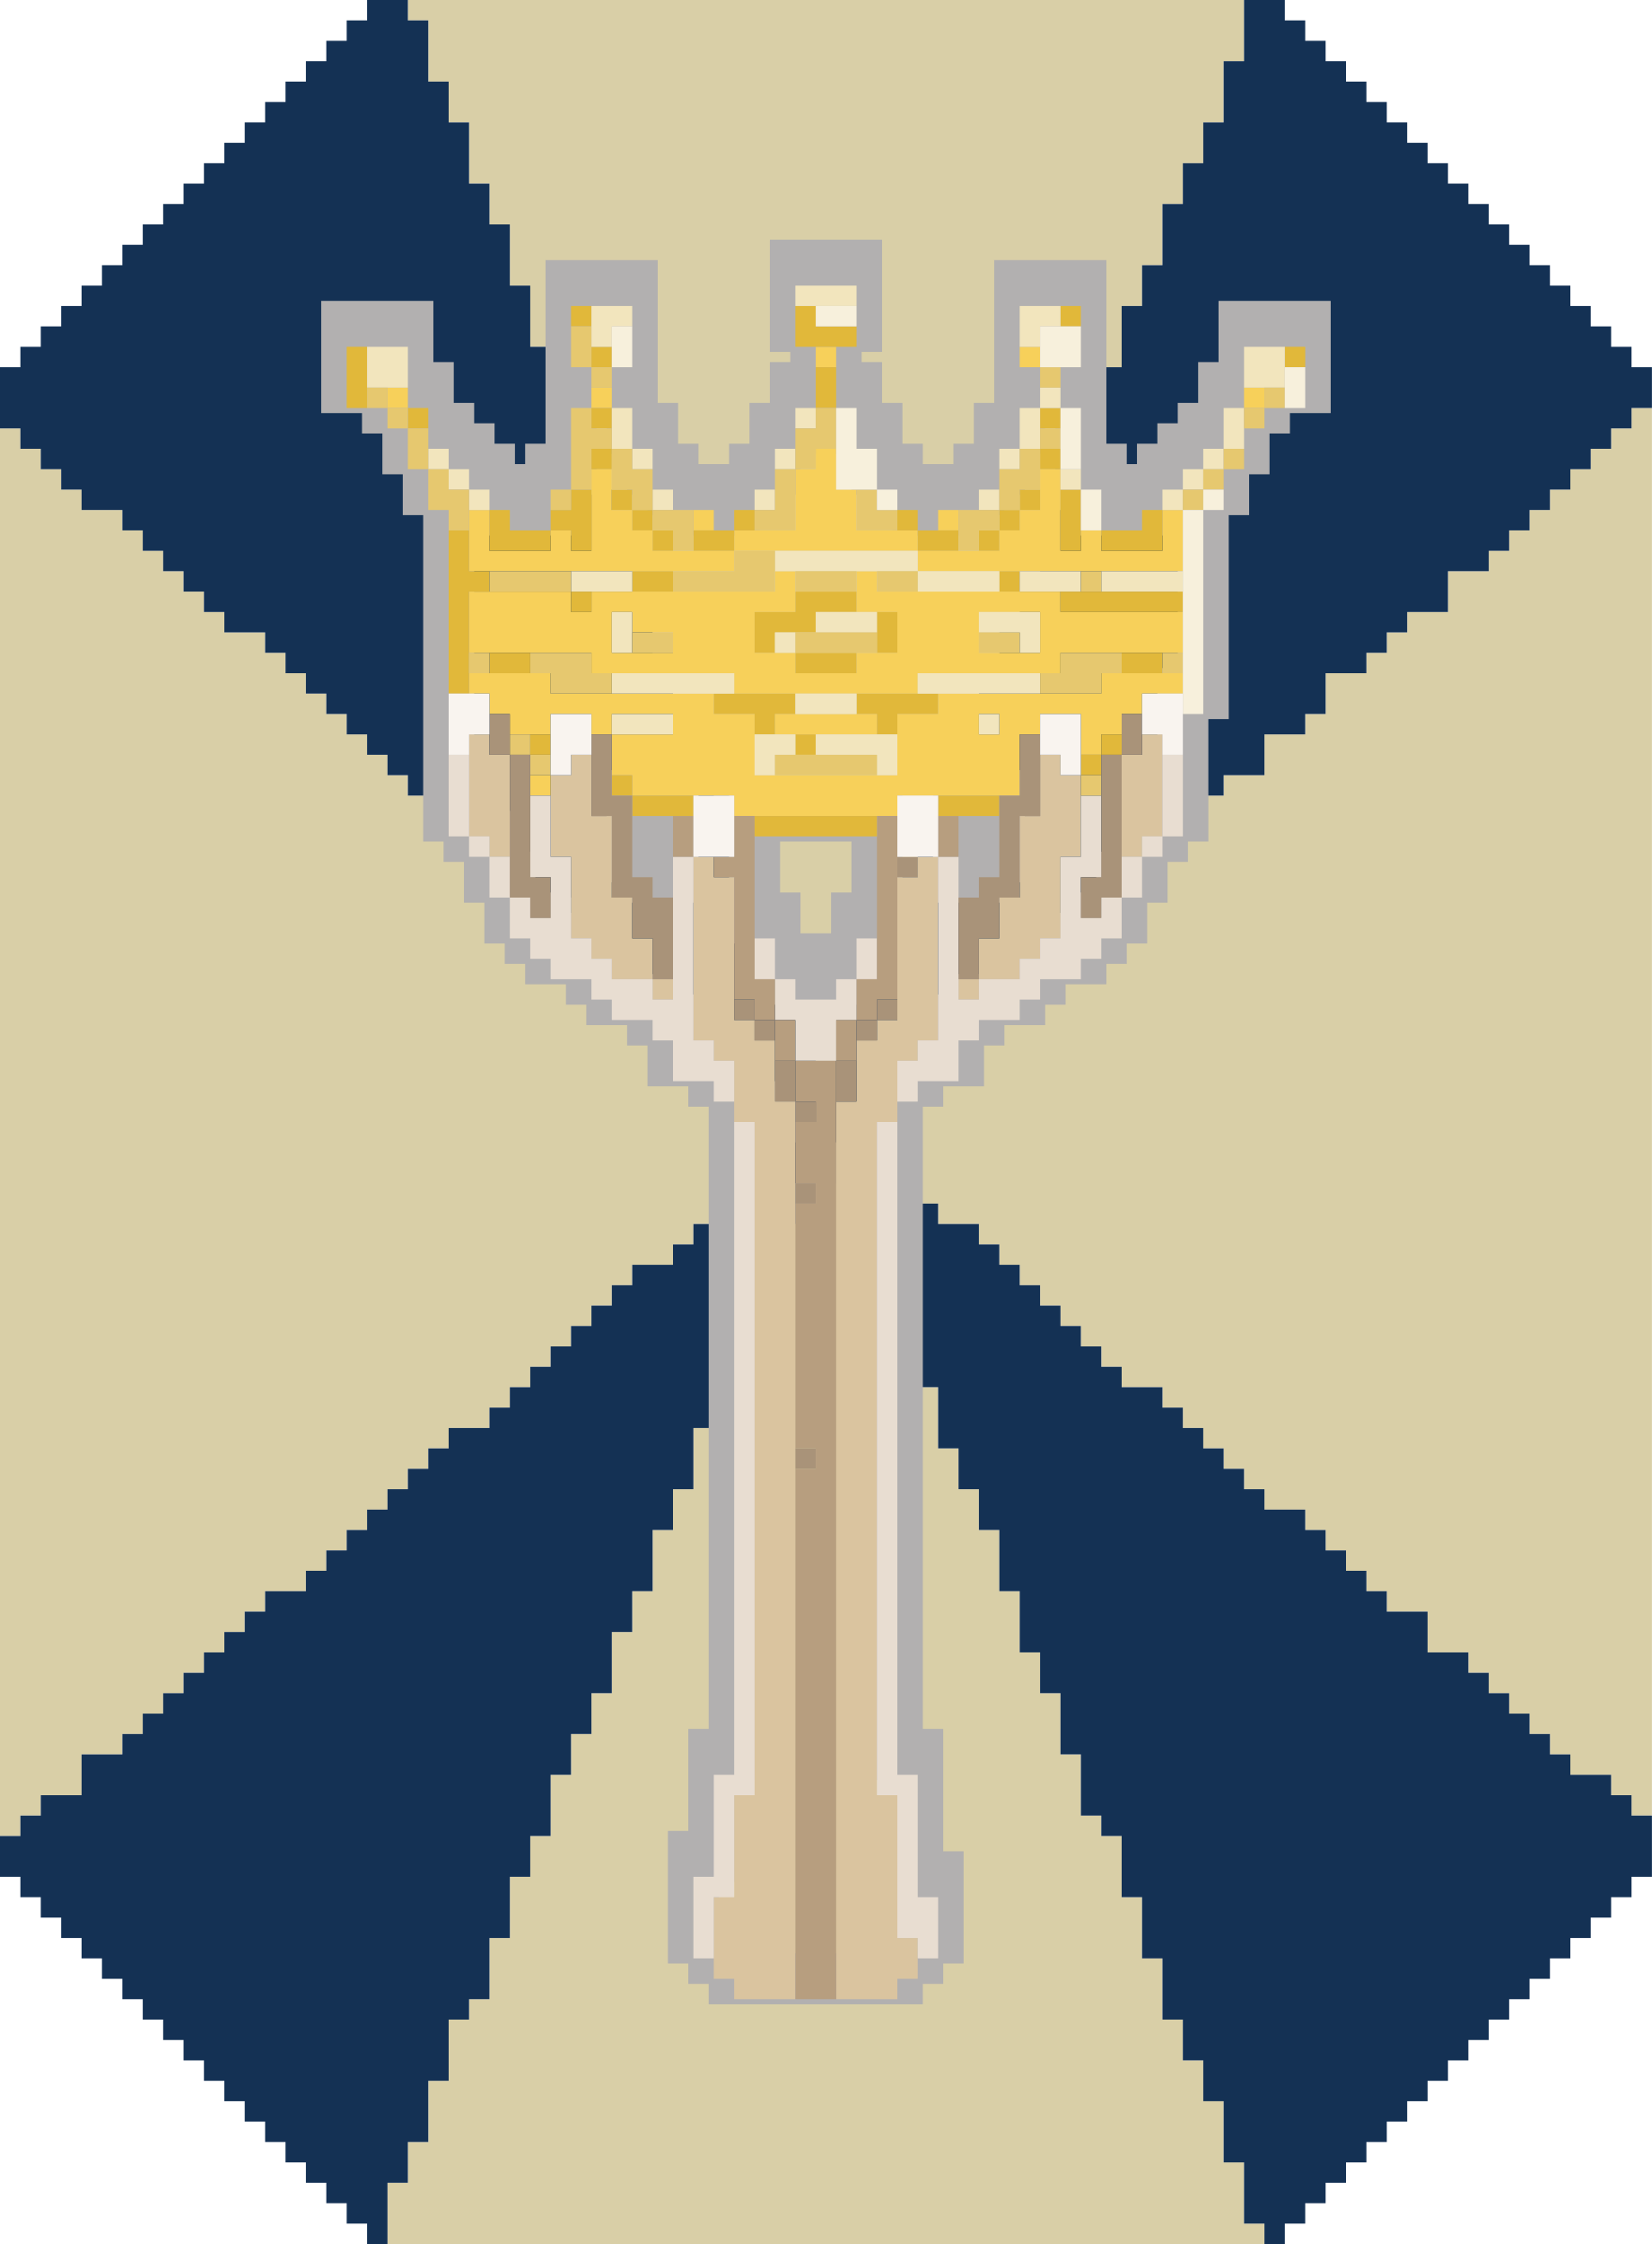
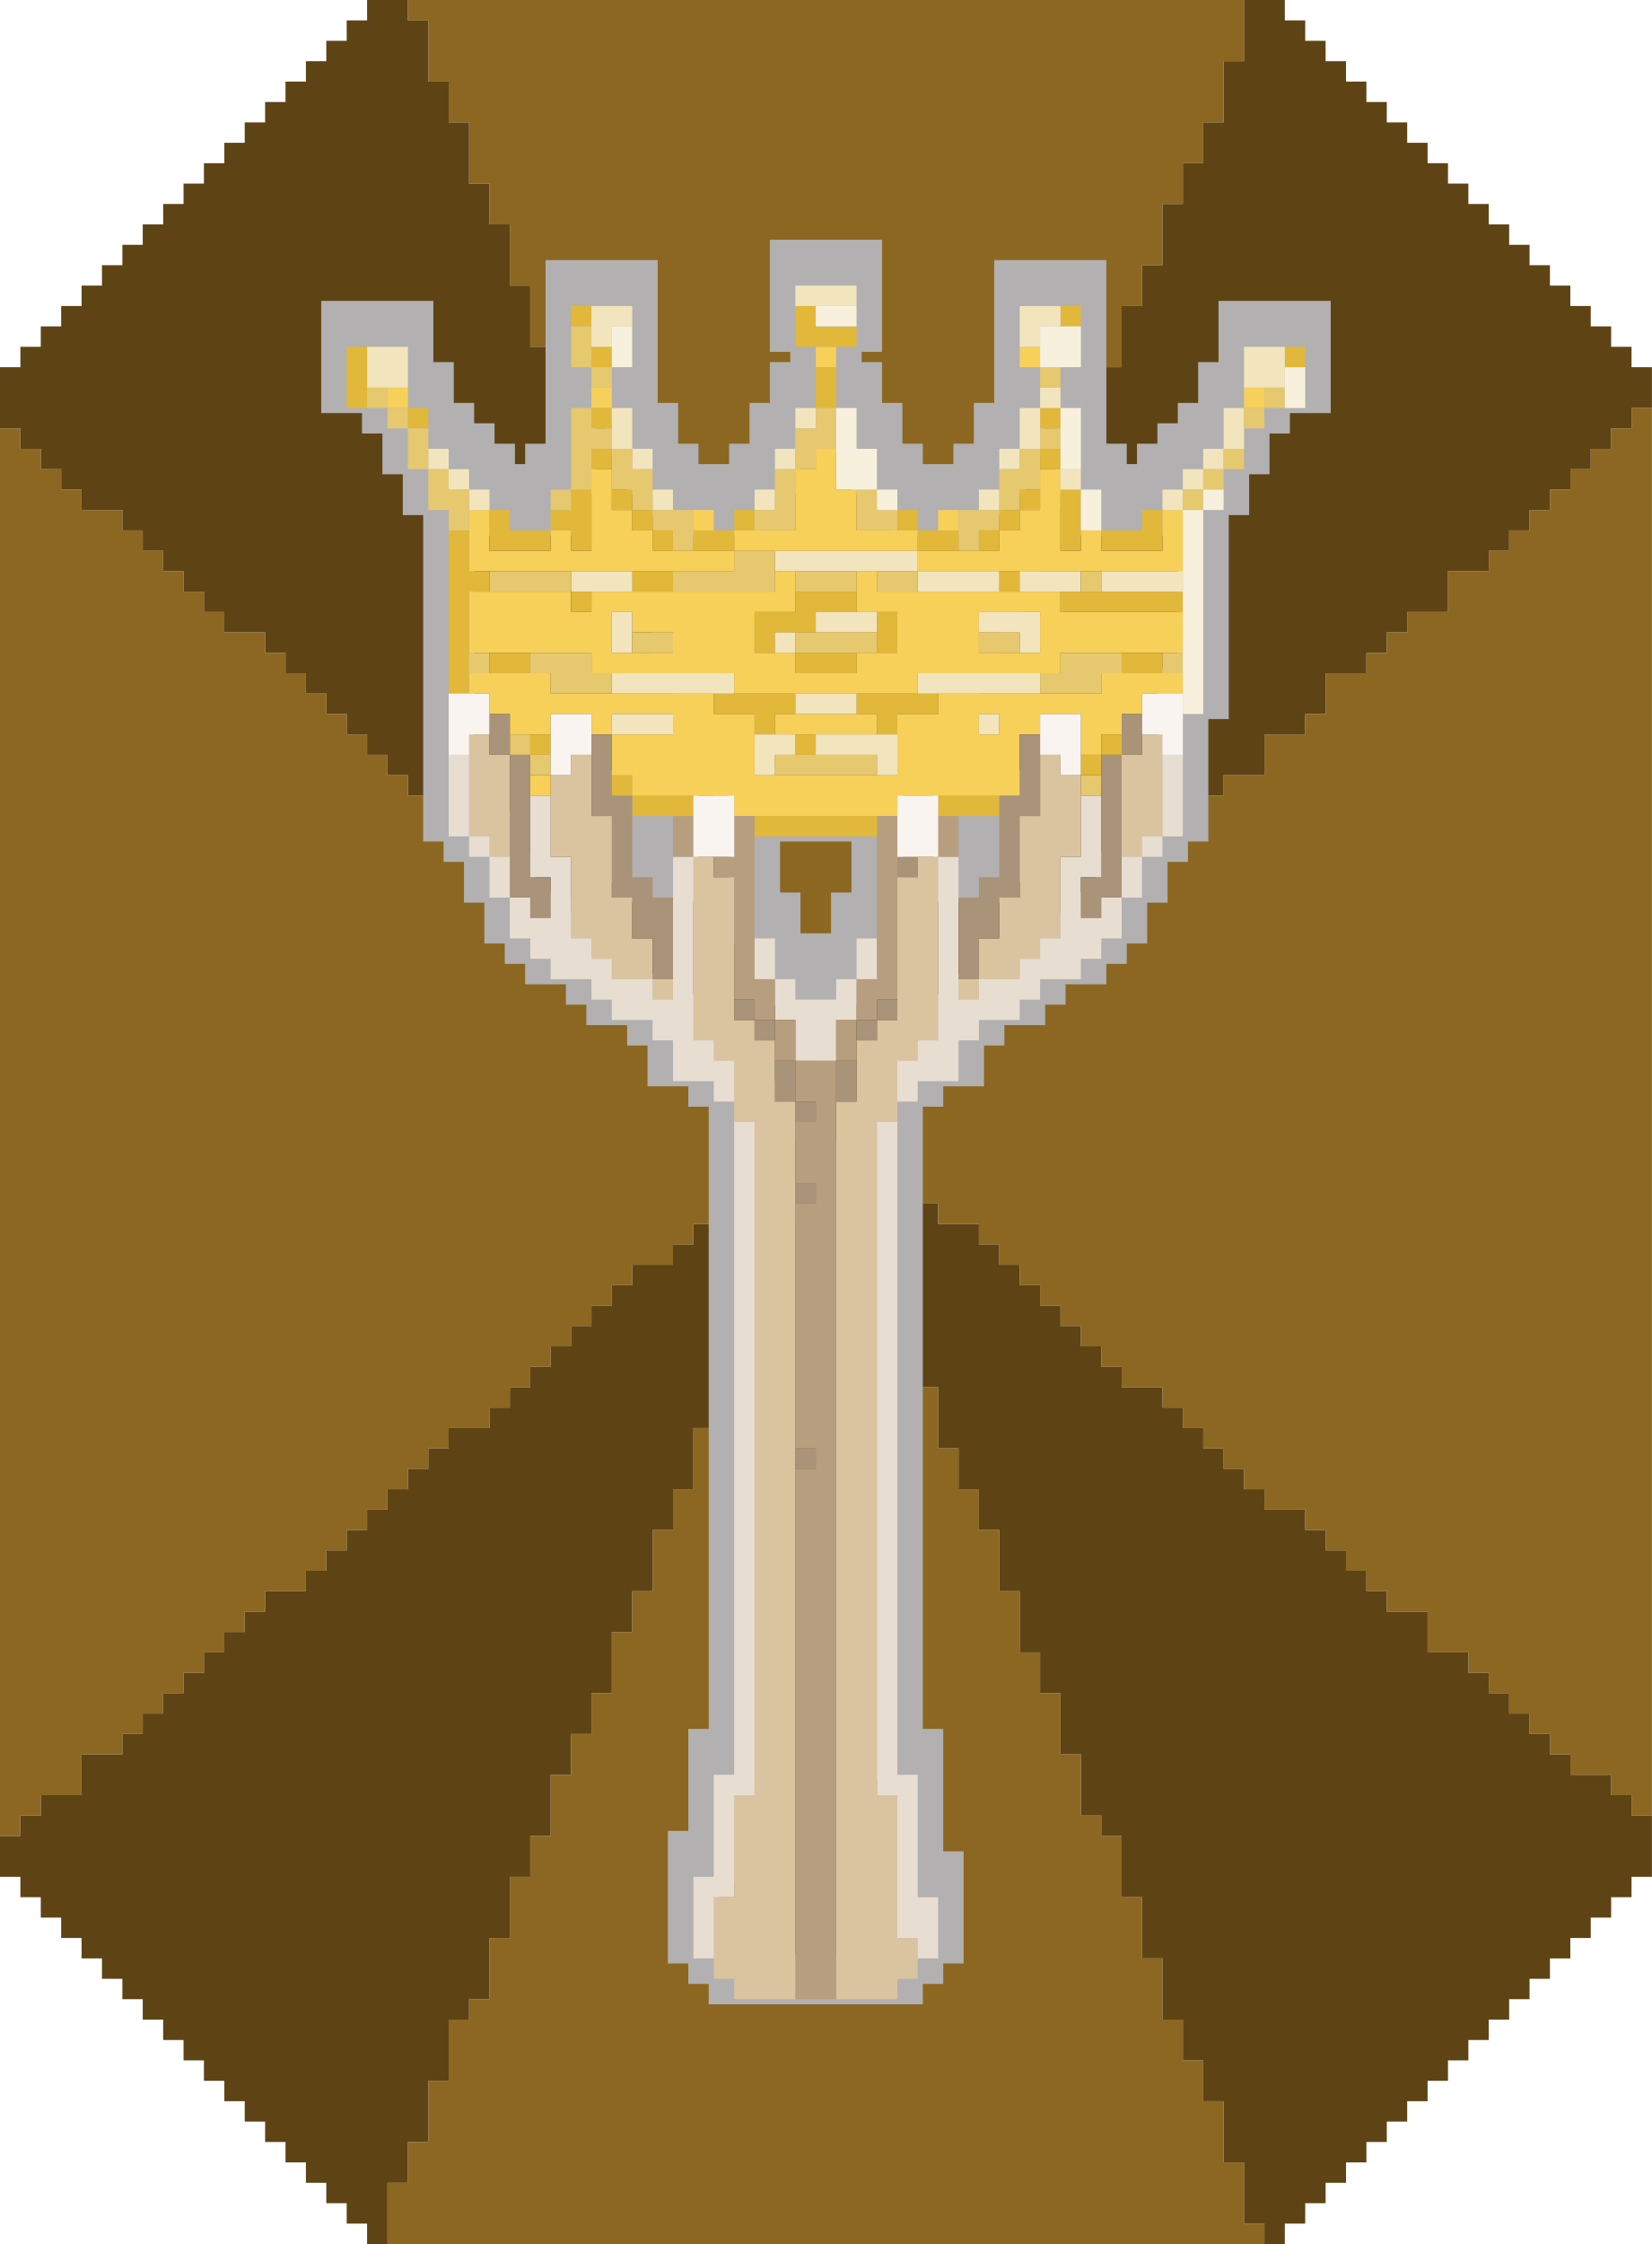
<svg xmlns="http://www.w3.org/2000/svg" preserveAspectRatio="none" style="display: block;" width="81" height="110" viewBox="1 0 81 110" fill="none">
  <g id="TAÃ_GÄ°YDÄ°RME">
    <g id="Group 309">
-       <path id="color_c5e0eb_1" fill-rule="evenodd" clip-rule="evenodd" d="M21 0H62V3H61V6H60V8H59V10H58V13H57V15H56V18H55V21H54V23H53V25H52V28H51V31H50V33H49V35H48V38H47V40H46V43H45V45H44V47H43V50H42V52H41V50H40V47H39V45H38V42H37V39H36V37H35V35H34V32H33V30H32V27H31V24H30V21H29V20H28V17H27V14H26V11H25V9H24V6H23V4H22V1H21V0ZM81 20H82V89H81V88H80V87H78V86H77V85H76V84H75V83H74V82H73V81H71V79H69V78H68V77H67V76H66V75H65V74H63V73H62V72H61V71H60V70H59V69H58V68H56V67H55V66H54V65H53V64H52V63H51V62H50V61H49V60H47V59H46V58H45V57H44V56H43V54H44V53H45V52H46V51H48V49H50V48H51V47H52V46H53V45H54V44H55V43H57V41H59V40H60V39H61V38H63V36H65V35H66V33H68V32H69V31H70V30H72V28H74V27H75V26H76V25H77V24H78V23H79V22H80V21H81V20ZM1 21H2V22H3V23H4V24H5V25H7V26H8V27H9V28H10V29H11V30H12V31H14V32H15V33H16V34H17V35H18V36H19V37H20V38H21V39H23V40H24V41H25V42H26V43H27V44H29V45H30V46H31V47H32V48H33V49H34V50H36V52H38V53H39V54H40V56H39V57H38V58H37V59H36V60H35V61H34V62H32V63H31V64H30V65H29V66H28V67H27V68H26V69H25V70H23V71H22V72H21V73H20V74H19V75H18V76H17V77H16V78H14V79H13V80H12V81H11V82H10V83H9V84H8V85H7V86H5V88H3V89H2V90H1V22V21ZM41 56H42V58H43V61H44V62H45V65H46V68H47V71H48V73H49V75H50V78H51V81H52V83H53V86H54V89H55V90H56V93H57V96H58V99H59V101H60V103H61V106H62V109H63V110H20V107H21V105H22V102H23V99H24V98H25V95H26V92H27V90H28V87H29V85H30V83H31V80H32V78H33V75H34V73H35V70H36V68H37V65H38V62H39V60H40V58H41V57V56Z" fill="#D9CFA7" />
-       <path id="color_ffffff_1" fill-rule="evenodd" clip-rule="evenodd" d="M19 0H21V1H22V4H23V6H24V9H25V11H26V14H27V17H28V20H29V21H30V24H31V27H32V30H33V32H34V35H35V37H36V39H37V42H38V45H39V47H40V50H41V52H42V50H43V47H44V45H45V43H46V40H47V38H48V35H49V33H50V31H51V28H52V25H53V23H54V21H55V18H56V15H57V13H58V10H59V8H60V6H61V3H62V0H64V1H65V2H66V3H67V4H68V5H69V6H70V7H71V8H72V9H73V10H74V11H75V12H76V13H77V14H78V15H79V16H80V17H81V18H82V20H81V21H80V22H79V23H78V24H77V25H76V26H75V27H74V28H72V30H70V31H69V32H68V33H66V35H65V36H63V38H61V39H60V40H59V41H57V43H55V44H54V45H53V46H52V47H51V48H50V49H48V51H46V52H45V53H44V54H43V56H44V57H45V58H46V59H47V60H49V61H50V62H51V63H52V64H53V65H54V66H55V67H56V68H58V69H59V70H60V71H61V72H62V73H63V74H65V75H66V76H67V77H68V78H69V79H71V81H73V82H74V83H75V84H76V85H77V86H78V87H80V88H81V89H82V92H81V93H80V94H79V95H78V96H77V97H76V98H75V99H74V100H73V101H72V102H71V103H70V104H69V105H68V106H67V107H66V108H65V109H64V110H63V109H62V106H61V103H60V101H59V99H58V96H57V93H56V90H55V89H54V86H53V83H52V81H51V78H50V75H49V73H48V71H47V68H46V65H45V62H44V61H43V58H42V56H41V58H40V60H39V62H38V65H37V68H36V70H35V73H34V75H33V78H32V80H31V83H30V85H29V87H28V90H27V92H26V95H25V98H24V99H23V102H22V105H21V107H20V110H19V109H18V108H17V107H16V106H15V105H14V104H13V103H12V102H11V101H10V100H9V99H8V98H7V97H6V96H5V95H4V94H3V93H2V92H1V90H2V89H3V88H5V86H7V85H8V84H9V83H10V82H11V81H12V80H13V79H14V78H16V77H17V76H18V75H19V74H20V73H21V72H22V71H23V70H25V69H26V68H27V67H28V66H29V65H30V64H31V63H32V62H34V61H35V60H36V59H37V58H38V57H39V56H40V54H39V53H38V52H36V50H34V49H33V48H32V47H31V46H30V45H29V44H27V43H26V42H25V41H24V40H23V39H21V38H20V37H19V36H18V35H17V34H16V33H15V32H14V31H12V30H11V29H10V28H9V27H8V26H7V25H5V24H4V23H3V22H2V21H1V18H2V17H3V16H4V15H5V14H6V13H7V12H8V11H9V10H10V9H11V8H12V7H13V6H14V5H15V4H16V3H17V2H18V1H19V0Z" fill="#143154" />
+       <path id="color_c5e0eb_1" fill-rule="evenodd" clip-rule="evenodd" d="M21 0H62V3H61V6H60V8H59V10H58V13H57V15H56V18H55V21H54V23H53V25H52V28H51V31H50V33H49V35H48V38H47V40H46V43H45V45H44V47H43V50H42V52H41V50H40V47H39V45H38V42H37V39H36V37H35V35H34V32H33V30H32V27H31V24H30V21H29V20H28V17H27V14H26V11H25V9H24V6H23V4H22V1H21V0ZM81 20H82V89H81V88H80V87H78V86H77V85H76V84H75V83H74V82H73V81H71V79H69V78H68V77H67V76H66V75H65V74H63V73H62V72H61V71H60V70H59V69H58V68H56V67H55V66H54V65H53V64H52V63H51V62H50V61H49V60H47V59H46V58H45V57H44V56H43V54H44V53H45V52H46V51H48V49H50V48H51V47H52V46H53V45H54V44H55V43H57V41H59V40H60V39H61V38H63V36H65V35H66V33H68V32H69V31H70V30H72V28H74V27H75V26H76V25H77V24H78V23H79V22H80V21H81V20ZM1 21H2V22H3V23H4V24H5V25H7V26H8V27H9V28H10V29H11V30H12V31H14V32H15V33H16V34H17V35H18V36H19V37H20V38H21V39H23V40H24V41H25V42H26V43H27V44H29V45H30V46H31V47H32V48H33V49H34V50H36V52H38V53H39V54H40V56H39V57H38V58H37V59H36V60H35V61H34V62H32V63H31V64H30V65H29V66H28V67H27V68H26V69H25V70H23V71H22V72H21V73H20V74H19V75H18V76H17V77H16V78H14V79H13V80H12V81H11V82H10V83H9V84H8V85H7V86H5V88H3V89H2V90H1V22V21ZM41 56H42V58H43V61H44V62H45V65H46V68H47V71H48V73H49V75H50V78H51V81H52V83H53V86H54V89H55V90H56V93H57V96H58V99H59V101H60V103H61V106H62V109H63V110H20V107H21V105H22V102H23V99H24V98H25V95H26V92H27V90H28V87H29V85H30V83H31V80H32V78H33V75H34V73H35V70H36V68H37V65H38V62H39V60H40V58H41V57V56Z" fill="#8C6721" />
+       <path id="color_ffffff_1" fill-rule="evenodd" clip-rule="evenodd" d="M19 0H21V1H22V4H23V6H24V9H25V11H26V14H27V17H28V20H29V21H30V24H31V27H32V30H33V32H34V35H35V37H36V39H37V42H38V45H39V47H40V50H41V52H42V50H43V47H44V45H45V43H46V40H47V38H48V35H49V33H50V31H51V28H52V25H53V23H54V21H55V18H56V15H57V13H58V10H59V8H60V6H61V3H62V0H64V1H65V2H66V3H67V4H68V5H69V6H70V7H71V8H72V9H73V10H74V11H75V12H76V13H77V14H78V15H79V16H80V17H81V18H82V20H81V21H80V22H79V23H78V24H77V25H76V26H75V27H74V28H72V30H70V31H69V32H68V33H66V35H65V36H63V38H61V39H60V40H59V41H57V43H55V44H54V45H53V46H52V47H51V48H50V49H48V51H46V52H45V53H44V54H43V56H44V57H45V58H46V59H47V60H49V61H50V62H51V63H52V64H53V65H54V66H55V67H56V68H58V69H59V70H60V71H61V72H62V73H63V74H65V75H66V76H67V77H68V78H69V79H71V81H73V82H74V83H75V84H76V85H77V86H78V87H80V88H81V89H82V92H81V93H80V94H79V95H78V96H77V97H76V98H75V99H74V100H73V101H72V102H71V103H70V104H69V105H68V106H67V107H66V108H65V109H64V110H63V109H62V106H61V103H60V101H59V99H58V96H57V93H56V90H55V89H54V86H53V83H52V81H51V78H50V75H49V73H48V71H47V68H46V65H45V62H44V61H43V58H42V56H41V58H40V60H39V62H38V65H37V68H36V70H35V73H34V75H33V78H32V80H31V83H30V85H29V87H28V90H27V92H26V95H25V98H24V99H23V102H22V105H21V107H20V110H19V109H18V108H17V107H16V106H15V105H14V104H13V103H12V102H11V101H10V100H9V99H8V98H7V97H6V96H5V95H4V94H3V93H2V92H1V90H2V89H3V88H5V86H7V85H8V84H9V83H10V82H11V81H12V80H13V79H14V78H16V77H17V76H18V75H19V74H20V73H21V72H22V71H23V70H25V69H26V68H27V67H28V66H29V65H30V64H31V63H32V62H34V61H35V60H36V59H37V58H38V57H39V56H40V54H39V53H38V52H36V50H34V49H33V48H32V47H31V46H30V45H29V44H27V43H26V42H25V41H24V40H23V39H21V38H20V37H19V36H18V35H17V34H16V33H15V32H14V31H12V30H11V29H10V28H9V27H8V26H7V25H5V24H4V23H3V22H2V21H1V18H2V17H3V16H4V15H5V14H6V13H7V12H8V11H9V10H10V9H11V8H12V7H13V6H14V5H15V4H16V3H17V2H18V1H19V0Z" fill="#5E4314" />
    </g>
    <path id="Union" d="M43 16V17.25H44.25V16H43ZM42 16V14.75H40.75V16H42ZM42 19H40.75V20.25H42V19ZM43 19H44.25V17.75H43V19ZM43 21H41.75V22.25H43V21ZM44 21H45.25V19.75H44V21ZM44 23H42.75V24.25H44V23ZM45 23H46.25V21.75H45V23ZM45 24H43.75V25.25H45V24ZM46 24H47.25V22.75H46V24ZM46 25H44.75V26.25H46V25ZM47 25V26.25H48.25V25H47ZM47 24V22.75H45.75V24H47ZM49 24V25.25H50.25V24H49ZM49 23V21.75H47.75V23H49ZM50 23V24.25H51.25V23H50ZM50 21V19.75H48.75V21H50ZM51 21V22.25H52.25V21H51ZM51 19V17.75H49.75V19H51ZM52 19V20.25H53.25V19H52ZM52 17H53.25V15.75H52V17ZM51 17H49.75V18.25H51V17ZM51 14V12.75H49.75V14H51ZM54 14H55.25V12.75H54V14ZM54 17V18.25H55.25V17H54ZM53 17V15.75H51.75V17H53ZM53 19H51.75V20.25H53V19ZM54 19H55.25V17.75H54V19ZM54 23H52.75V24.25H54V23ZM55 23H56.25V21.75H55V23ZM55 25H53.75V26.25H55V25ZM57 25V26.25H58.25V25H57ZM57 24V22.75H55.75V24H57ZM58 24V25.25H59.25V24H58ZM58 23V21.75H56.75V23H58ZM59 23V24.25H60.25V23H59ZM59 22V20.75H57.75V22H59ZM60 22V23.25H61.25V22H60ZM60 21V19.75H58.75V21H60ZM61 21V22.25H62.25V21H61ZM61 19V17.75H59.75V19H61ZM62 19V20.25H63.25V19H62ZM62 16V14.75H60.75V16H62ZM65 16H66.25V14.75H65V16ZM65 19V20.25H66.25V19H65ZM63 19V17.75H61.75V19H63ZM63 20V21.25H64.25V20H63ZM62 20V18.75H60.75V20H62ZM62 22V23.25H63.25V22H62ZM61 22V20.75H59.75V22H61ZM61 24V25.25H62.25V24H61ZM60 24V22.75H58.75V24H60ZM60 34V35.25H61.25V34H60ZM59 34V32.75H57.75V34H59ZM59 40V41.25H60.25V40H59ZM58 40V38.75H56.75V40H58ZM58 41V42.25H59.25V41H58ZM57 41V39.75H55.75V41H57ZM57 43V44.25H58.25V43H57ZM56 43V41.75H54.75V43H56ZM56 45V46.25H57.25V45H56ZM55 45V43.75H53.75V45H55ZM55 46V47.25H56.25V46H55ZM54 46V44.75H52.75V46H54ZM54 47V48.25H55.25V47H54ZM52 47V45.75H50.75V47H52ZM52 48V49.25H53.25V48H52ZM51 48V46.75H49.75V48H51ZM51 49V50.25H52.25V49H51ZM49 49V47.75H47.75V49H49ZM49 50V51.25H50.25V50H49ZM48 50V48.75H46.75V50H48ZM48 52V53.25H49.25V52H48ZM46 52V50.75H44.75V52H46ZM46 53V54.25H47.25V53H46ZM45 53V51.75H43.75V53H45ZM45 86H43.75V87.25H45V86ZM46 86H47.25V84.75H46V86ZM46 92H44.75V93.25H46V92ZM47 92H48.25V90.75H47V92ZM47 95V96.25H48.25V95H47ZM46 95V93.75H44.75V95H46ZM46 96V97.25H47.25V96H46ZM45 96V94.75H43.75V96H45ZM45 97V98.25H46.25V97H45ZM37 97H35.75V98.25H37V97ZM37 96H38.25V94.75H37V96ZM36 96H34.75V97.25H36V96ZM36 95H37.25V93.75H36V95ZM35 95H33.75V96.25H35V95ZM35 91V89.75H33.75V91H35ZM36 91V92.25H37.25V91H36ZM36 86V84.75H34.75V86H36ZM37 86V87.25H38.25V86H37ZM37 53H38.25V51.75H37V53ZM36 53H34.75V54.25H36V53ZM36 52H37.25V50.75H36V52ZM34 52H32.75V53.25H34V52ZM34 50H35.25V48.75H34V50ZM33 50H31.75V51.25H33V50ZM33 49H34.25V47.75H33V49ZM31 49H29.75V50.25H31V49ZM31 48H32.25V46.75H31V48ZM30 48H28.75V49.25H30V48ZM30 47H31.25V45.75H30V47ZM28 47H26.75V48.25H28V47ZM28 46H29.25V44.75H28V46ZM27 46H25.75V47.25H27V46ZM27 45H28.25V43.75H27V45ZM26 45H24.75V46.25H26V45ZM26 43H27.25V41.75H26V43ZM25 43H23.75V44.25H25V43ZM25 41H26.25V39.75H25V41ZM24 41H22.75V42.25H24V41ZM24 40H25.25V38.75H24V40ZM23 40H21.75V41.25H23V40ZM23 24H24.25V22.75H23V24ZM22 24H20.75V25.25H22V24ZM22 22H23.25V20.75H22V22ZM21 22H19.75V23.25H21V22ZM21 20H22.25V18.75H21V20ZM20 20H18.75V21.25H20V20ZM20 19H21.25V17.75H20V19ZM18 19H16.75V20.25H18V19ZM18 16V14.75H16.75V16H18ZM21 16H22.25V14.75H21V16ZM21 19H19.75V20.25H21V19ZM22 19H23.25V17.75H22V19ZM22 21H20.75V22.25H22V21ZM23 21H24.25V19.75H23V21ZM23 22H21.75V23.25H23V22ZM24 22H25.25V20.75H24V22ZM24 23H22.75V24.25H24V23ZM25 23H26.25V21.75H25V23ZM25 24H23.75V25.25H25V24ZM26 24H27.25V22.75H26V24ZM26 25H24.75V26.25H26V25ZM28 25V26.25H29.25V25H28ZM28 23V21.75H26.75V23H28ZM29 23V24.25H30.25V23H29ZM29 19V17.75H27.75V19H29ZM30 19V20.25H31.25V19H30ZM30 17H31.25V15.75H30V17ZM29 17H27.75V18.25H29V17ZM29 14V12.75H27.75V14H29ZM32 14H33.25V12.75H32V14ZM32 17V18.25H33.25V17H32ZM31 17V15.75H29.75V17H31ZM31 19H29.75V20.25H31V19ZM32 19H33.25V17.75H32V19ZM32 21H30.75V22.25H32V21ZM33 21H34.25V19.75H33V21ZM33 23H31.75V24.25H33V23ZM34 23H35.25V21.75H34V23ZM34 24H32.75V25.25H34V24ZM36 24H37.25V22.75H36V24ZM36 25H34.75V26.25H36V25ZM37 25V26.25H38.25V25H37ZM37 24V22.75H35.75V24H37ZM38 24V25.25H39.25V24H38ZM38 23V21.75H36.75V23H38ZM39 23V24.25H40.25V23H39ZM39 21V19.75H37.75V21H39ZM40 21V22.25H41.25V21H40ZM40 19V17.75H38.75V19H40ZM41 19V20.25H42.25V19H41ZM41 16H42.25V14.75H41V16ZM40 16H38.75V17.25H40V16ZM40 13V11.75H38.75V13H40ZM43 13H44.25V11.75H43V13ZM38 45H36.75V46.25H38V45ZM39 45H40.25V43.75H39V45ZM39 47H37.75V48.25H39V47ZM40 47H41.25V45.75H40V47ZM40 48H38.75V49.25H40V48ZM42 48V49.25H43.25V48H42ZM42 47V45.75H40.75V47H42ZM43 47V48.25H44.25V47H43ZM43 45V43.75H41.75V45H43ZM44 45V46.25H45.25V45H44ZM44 40H45.25V38.75H44V40ZM38 40V38.75H36.75V40H38ZM32 42H30.75V43.25H32V42ZM33 42H34.25V40.75H33V42ZM33 43H31.75V44.25H33V43ZM34 43V44.25H35.25V43H34ZM34 39H35.25V37.75H34V39ZM32 39V37.75H30.75V39H32ZM48 43H46.75V44.25H48V43ZM49 43V44.25H50.25V43H49ZM49 42V40.75H47.75V42H49ZM50 42V43.25H51.25V42H50ZM50 39H51.25V37.75H50V39ZM48 39V37.75H46.75V39H48ZM43 16V14.75H42V16V17.25H43V16ZM42 16H40.75V19H42H43.25V16H42ZM42 19V20.25H43V19V17.75H42V19ZM43 19H41.75V21H43H44.25V19H43ZM43 21V22.25H44V21V19.75H43V21ZM44 21H42.75V23H44H45.25V21H44ZM44 23V24.25H45V23V21.75H44V23ZM45 23H43.75V24H45H46.25V23H45ZM45 24V25.25H46V24V22.75H45V24ZM46 24H44.75V25H46H47.25V24H46ZM46 25V26.25H47V25V23.75H46V25ZM47 25H48.25V24H47H45.75V25H47ZM47 24V25.25H49V24V22.75H47V24ZM49 24H50.25V23H49H47.75V24H49ZM49 23V24.25H50V23V21.75H49V23ZM50 23H51.25V21H50H48.75V23H50ZM50 21V22.25H51V21V19.75H50V21ZM51 21H52.25V19H51H49.75V21H51ZM51 19V20.25H52V19V17.75H51V19ZM52 19H53.25V17H52H50.75V19H52ZM52 17V15.75H51V17V18.25H52V17ZM51 17H52.25V14H51H49.75V17H51ZM51 14V15.25H54V14V12.75H51V14ZM54 14H52.75V17H54H55.25V14H54ZM54 17V15.75H53V17V18.25H54V17ZM53 17H51.75V19H53H54.25V17H53ZM53 19V20.25H54V19V17.75H53V19ZM54 19H52.75V23H54H55.25V19H54ZM54 23V24.25H55V23V21.75H54V23ZM55 23H53.75V25H55H56.25V23H55ZM55 25V26.25H57V25V23.75H55V25ZM57 25H58.25V24H57H55.75V25H57ZM57 24V25.25H58V24V22.75H57V24ZM58 24H59.25V23H58H56.75V24H58ZM58 23V24.25H59V23V21.75H58V23ZM59 23H60.25V22H59H57.75V23H59ZM59 22V23.25H60V22V20.75H59V22ZM60 22H61.25V21H60H58.75V22H60ZM60 21V22.25H61V21V19.75H60V21ZM61 21H62.25V19H61H59.75V21H61ZM61 19V20.25H62V19V17.75H61V19ZM62 19H63.25V16H62H60.75V19H62ZM62 16V17.25H65V16V14.75H62V16ZM65 16H63.75V19H65H66.25V16H65ZM65 19V17.75H63V19V20.25H65V19ZM63 19H61.75V20H63H64.25V19H63ZM63 20V18.75H62V20V21.25H63V20ZM62 20H60.75V22H62H63.25V20H62ZM62 22V20.75H61V22V23.25H62V22ZM61 22H59.75V24H61H62.25V22H61ZM61 24V22.75H60V24V25.25H61V24ZM60 24H58.75V34H60H61.25V24H60ZM60 34V32.75H59V34V35.25H60V34ZM59 34H57.75V40H59H60.25V34H59ZM59 40V38.75H58V40V41.25H59V40ZM58 40H56.75V41H58H59.25V40H58ZM58 41V39.75H57V41V42.25H58V41ZM57 41H55.75V43H57H58.25V41H57ZM57 43V41.75H56V43V44.25H57V43ZM56 43H54.75V45H56H57.25V43H56ZM56 45V43.75H55V45V46.25H56V45ZM55 45H53.75V46H55H56.25V45H55ZM55 46V44.75H54V46V47.25H55V46ZM54 46H52.75V47H54H55.25V46H54ZM54 47V45.75H52V47V48.25H54V47ZM52 47H50.75V48H52H53.25V47H52ZM52 48V46.75H51V48V49.25H52V48ZM51 48H49.75V49H51H52.25V48H51ZM51 49V47.75H49V49V50.25H51V49ZM49 49H47.75V50H49H50.25V49H49ZM49 50V48.75H48V50V51.25H49V50ZM48 50H46.75V52H48H49.25V50H48ZM48 52V50.75H46V52V53.25H48V52ZM46 52H44.75V53H46H47.25V52H46ZM46 53V51.75H45V53V54.25H46V53ZM45 53H43.75V86H45H46.25V53H45ZM45 86V87.25H46V86V84.75H45V86ZM46 86H44.75V92H46H47.25V86H46ZM46 92V93.25H47V92V90.75H46V92ZM47 92H45.75V95H47H48.25V92H47ZM47 95V93.75H46V95V96.25H47V95ZM46 95H44.75V96H46H47.25V95H46ZM46 96V94.75H45V96V97.25H46V96ZM45 96H43.75V97H45H46.25V96H45ZM45 97V95.75H37V97V98.25H45V97ZM37 97H38.25V96H37H35.75V97H37ZM37 96V94.75H36V96V97.25H37V96ZM36 96H37.25V95H36H34.75V96H36ZM36 95V93.75H35V95V96.25H36V95ZM35 95H36.25V91H35H33.75V95H35ZM35 91V92.25H36V91V89.75H35V91ZM36 91H37.25V86H36H34.75V91H36ZM36 86V87.25H37V86V84.75H36V86ZM37 86H38.25V53H37H35.75V86H37ZM37 53V51.75H36V53V54.25H37V53ZM36 53H37.25V52H36H34.75V53H36ZM36 52V50.75H34V52V53.25H36V52ZM34 52H35.25V50H34H32.75V52H34ZM34 50V48.75H33V50V51.25H34V50ZM33 50H34.25V49H33H31.75V50H33ZM33 49V47.75H31V49V50.25H33V49ZM31 49H32.25V48H31H29.75V49H31ZM31 48V46.75H30V48V49.25H31V48ZM30 48H31.25V47H30H28.75V48H30ZM30 47V45.75H28V47V48.25H30V47ZM28 47H29.25V46H28H26.75V47H28ZM28 46V44.75H27V46V47.25H28V46ZM27 46H28.25V45H27H25.75V46H27ZM27 45V43.75H26V45V46.25H27V45ZM26 45H27.25V43H26H24.75V45H26ZM26 43V41.75H25V43V44.25H26V43ZM25 43H26.25V41H25H23.75V43H25ZM25 41V39.75H24V41V42.25H25V41ZM24 41H25.25V40H24H22.75V41H24ZM24 40V38.75H23V40V41.25H24V40ZM23 40H24.25V24H23H21.75V40H23ZM23 24V22.75H22V24V25.25H23V24ZM22 24H23.25V22H22H20.75V24H22ZM22 22V20.75H21V22V23.25H22V22ZM21 22H22.25V20H21H19.75V22H21ZM21 20V18.75H20V20V21.25H21V20ZM20 20H21.25V19H20H18.75V20H20ZM20 19V17.75H18V19V20.25H20V19ZM18 19H19.25V16H18H16.75V19H18ZM18 16V17.25H21V16V14.75H18V16ZM21 16H19.75V19H21H22.25V16H21ZM21 19V20.25H22V19V17.75H21V19ZM22 19H20.75V21H22H23.25V19H22ZM22 21V22.25H23V21V19.75H22V21ZM23 21H21.75V22H23H24.25V21H23ZM23 22V23.25H24V22V20.75H23V22ZM24 22H22.75V23H24H25.25V22H24ZM24 23V24.25H25V23V21.75H24V23ZM25 23H23.75V24H25H26.25V23H25ZM25 24V25.25H26V24V22.75H25V24ZM26 24H24.75V25H26H27.25V24H26ZM26 25V26.25H28V25V23.75H26V25ZM28 25H29.25V23H28H26.75V25H28ZM28 23V24.25H29V23V21.75H28V23ZM29 23H30.25V19H29H27.75V23H29ZM29 19V20.25H30V19V17.75H29V19ZM30 19H31.25V17H30H28.75V19H30ZM30 17V15.75H29V17V18.25H30V17ZM29 17H30.25V14H29H27.75V17H29ZM29 14V15.25H32V14V12.75H29V14ZM32 14H30.75V17H32H33.25V14H32ZM32 17V15.75H31V17V18.25H32V17ZM31 17H29.75V19H31H32.25V17H31ZM31 19V20.25H32V19V17.75H31V19ZM32 19H30.75V21H32H33.25V19H32ZM32 21V22.25H33V21V19.75H32V21ZM33 21H31.75V23H33H34.25V21H33ZM33 23V24.25H34V23V21.75H33V23ZM34 23H32.75V24H34H35.25V23H34ZM34 24V25.25H36V24V22.75H34V24ZM36 24H34.75V25H36H37.25V24H36ZM36 25V26.25H37V25V23.75H36V25ZM37 25H38.25V24H37H35.75V25H37ZM37 24V25.25H38V24V22.75H37V24ZM38 24H39.25V23H38H36.75V24H38ZM38 23V24.25H39V23V21.75H38V23ZM39 23H40.25V21H39H37.75V23H39ZM39 21V22.25H40V21V19.75H39V21ZM40 21H41.25V19H40H38.75V21H40ZM40 19V20.25H41V19V17.75H40V19ZM41 19H42.25V16H41H39.75V19H41ZM41 16V14.75H40V16V17.25H41V16ZM40 16H41.25V13H40H38.75V16H40ZM40 13V14.25H43V13V11.75H40V13ZM43 13H41.75V16H43H44.25V13H43ZM38 45V46.25H39V45V43.75H38V45ZM39 45H37.75V47H39H40.25V45H39ZM39 47V48.25H40V47V45.75H39V47ZM40 47H38.75V48H40H41.25V47H40ZM40 48V49.25H42V48V46.75H40V48ZM42 48H43.25V47H42H40.75V48H42ZM42 47V48.25H43V47V45.75H42V47ZM43 47H44.25V45H43H41.75V47H43ZM43 45V46.25H44V45V43.75H43V45ZM44 45H45.25V40H44H42.75V45H44ZM44 40V38.75H38V40V41.25H44V40ZM38 40H36.75V45H38H39.25V40H38ZM32 42V43.25H33V42V40.75H32V42ZM33 42H31.75V43H33H34.25V42H33ZM33 43V44.25H34V43V41.75H33V43ZM34 43H35.25V39H34H32.75V43H34ZM34 39V37.75H32V39V40.25H34V39ZM32 39H30.75V42H32H33.25V39H32ZM48 43V44.25H49V43V41.75H48V43ZM49 43H50.25V42H49H47.75V43H49ZM49 42V43.25H50V42V40.75H49V42ZM50 42H51.25V39H50H48.75V42H50ZM50 39V37.75H48V39V40.25H50V39ZM48 39H46.75V43H48H49.25V39H48Z" fill="#B2B0B0" />
    <g id="TaÃ§ 1">
      <path id="color_dac49f_1" fill-rule="evenodd" clip-rule="evenodd" d="M24 36H25V37H26V42H25V41H24V37V36ZM57 36H58V41H57V42H56V37H57V36ZM29 37H30V40H31V44H32V46H33V48H31V47H30V46H29V42H28V38H29V37ZM52 37H53V38H54V42H53V46H52V47H51V48H49V46H50V44H51V40H52V38V37ZM35 42H36V43H37V50H38V51H39V54H40V98H37V97H36V93H37V88H38V55H37V52H36V51H35V43V42ZM46 42H47V51H46V52H45V55H44V88H45V95H46V97H45V98H42V54H43V51H44V50H45V43H46V42ZM33 48H34V49H33V48ZM48 48H49V49H48V48Z" fill="#DAC49F" />
      <path id="color_f7d05a_1" fill-rule="evenodd" clip-rule="evenodd" d="M41 17H42V18H41V17ZM51 17H52V18H51V17ZM20 19H21V20H20V19ZM30 19H31V20H30V19ZM62 19H63V20H62V19ZM41 22H42V24H43V26H46V27H37V26H40V23H41V22ZM30 23H31V25H32V26H33V27H37V28H24V25H25V27H28V26H29V27H30V24V23ZM52 23H53V27H54V26H55V27H58V25H59V28H46V27H50V26H51V25H52V24V23ZM35 25H36V26H35V25ZM47 25H48V26H47V25ZM39 28H40V30H38V32H40V33H43V32H45V30H43V28H44V29H53V30H59V32H53V33H46V34H37V33H30V32H24V29H29V30H30V29H39V28ZM32 30H31V32H34V31H32V30ZM50 30H49V32H52V30H51H50ZM24 33H28V34H36V35H38V38H45V35H47V34H55V33H59V34H57V35H56V36H55V37H54V35H52V36H51V39H45V40H37V39H32V38H31V36H30V35H28V36H26V35H25V34H24V33ZM32 35H31V36H34V35H33H32ZM50 35H49V36H50V35ZM39 35H44V36H39V35ZM27 38H28V39H27V38Z" fill="#F7D05A" />
      <path id="color_e8ddd1_1" fill-rule="evenodd" clip-rule="evenodd" d="M23 37H24V41H23V38V37ZM58 37H59V41H58V38V37ZM27 39H28V42H29V46H30V47H31V48H33V49H34V42H35V51H36V52H37V54H36V53H34V51H33V50H31V49H30V48H28V47H27V46H26V44H25V42H24V41H25V42H26V44H27V45H28V43H27V40V39ZM54 39H55V43H54V45H55V44H56V42H57V41H58V42H57V44H56V46H55V47H54V48H52V49H51V50H49V51H48V53H46V54H45V52H46V51H47V42H48V49H49V48H51V47H52V46H53V42H54V40V39ZM38 46H39V48H38V47V46ZM43 46H44V48H43V47V46ZM39 48H40V49H42V48H43V50H42V52H40V50H39V49V48ZM37 55H38V88H37V93H36V96H35V92H36V87H37V56V55ZM44 55H45V87H46V93H47V96H46V95H45V88H44V56V55Z" fill="#E8DDD1" />
      <path id="color_b79e7f_1" fill-rule="evenodd" clip-rule="evenodd" d="M34 40H35V42H34V41V40ZM37 40H38V48H39V50H38V49H37V43H36V42H37V41V40ZM44 40H45V49H44V50H43V48H44V41V40ZM47 40H48V42H47V41V40ZM39 50H40V52H39V51V50ZM42 50H43V52H42V51V50ZM40 52H42V98H40V72H41V71H40V59H41V58H40V55H41V54H40V53V52Z" fill="#B79E7F" />
      <path id="color_e1b83a_1" fill-rule="evenodd" clip-rule="evenodd" d="M29 15H30V16H29V15ZM40 15H41V16H43V17H40V16V15ZM53 15H54V16H53V15ZM18 17H19V20H18V18V17ZM30 17H31V18H30V17ZM64 17H65V18H64V17ZM41 18H42V20H41V19V18ZM21 20H22V21H21V20ZM30 20H31V21H30V20ZM52 20H53V21H52V20ZM30 22H31V23H30V22ZM52 22H53V23H52V22ZM29 24H30V27H29V26H28V25H29V24ZM31 24H32V25H31V24ZM51 24H52V25H51V24ZM53 24H54V27H53V25V24ZM25 25H26V26H28V27H25V26V25ZM32 25H33V26H32V25ZM37 25H38V26H37V25ZM45 25H46V26H45V25ZM50 25H51V26H50V25ZM57 25H58V27H55V26H57V25ZM23 26H24V28H25V29H24V34H23V27V26ZM33 26H34V27H33V26ZM35 26H37V27H35V26ZM46 26H48V27H46V26ZM49 26H50V27H49V26ZM32 28H34V29H32V28ZM50 28H51V29H50V28ZM29 29H30V30H29V29ZM40 29H43V30H41V31H39V32H38V30H40V29ZM53 29H59V30H53V29ZM44 30H45V32H44V31V30ZM25 32H27V33H25V32ZM40 32H43V33H40V32ZM56 32H58V33H56V32ZM36 34H40V35H39V36H38V35H36V34ZM43 34H47V35H45V36H44V35H43V34ZM27 36H28V37H27V36ZM40 36H41V37H40V36ZM55 36H56V37H55V36ZM54 37H55V38H54V37ZM31 38H32V39H31V38ZM32 39H35V40H32V39ZM47 39H50V40H47V39ZM38 40H44V41H38V40Z" fill="#E1B83A" />
      <path id="color_f2e5bd_1" fill-rule="evenodd" clip-rule="evenodd" d="M40 14H43V15H40V14ZM30 15H32V16H31V17H30V16V15ZM51 15H53V16H52V17H51V16V15ZM19 17H21V19H19V18V17ZM62 17H64V19H62V18V17ZM52 19H53V20H52V19ZM31 20H32V22H31V21V20ZM40 20H41V21H40V20ZM51 20H52V22H51V21V20ZM61 20H62V22H61V21V20ZM22 22H23V23H22V22ZM32 22H33V23H32V22ZM39 22H40V23H39V22ZM50 22H51V23H50V22ZM60 22H61V23H60V22ZM23 23H24V24H23V23ZM53 23H54V24H53V23ZM59 23H60V24H59V23ZM24 24H25V25H24V24ZM33 24H34V25H33V24ZM38 24H39V25H38V24ZM49 24H50V25H49V24ZM58 24H59V25H58V24ZM39 27H46V28H39V27ZM29 28H32V29H29V28ZM46 28H50V29H46V28ZM51 28H54V29H51V28ZM55 28H59V29H55V28ZM31 30H32V32H31V31V30ZM41 30H44V31H41V30ZM49 30H52V32H51V31H49V30ZM39 31H40V32H39V31ZM31 33H37V34H31V33ZM46 33H52V34H46V33ZM40 34H43V35H40V34ZM31 35H34V36H31V35ZM49 35H50V36H49V35ZM38 36H40V37H39V38H38V37V36ZM41 36H45V38H44V37H41V36Z" fill="#F2E5BD" />
      <path id="color_e6c86f_1" fill-rule="evenodd" clip-rule="evenodd" d="M29 16H30V18H29V17V16ZM30 18H31V19H30V18ZM52 18H53V19H52V18ZM19 19H20V20H19V19ZM63 19H64V20H63V19ZM20 20H21V21H20V20ZM29 20H30V21H31V22H30V24H29V21V20ZM41 20H42V22H41V23H40V21H41V20ZM62 20H63V21H62V20ZM21 21H22V23H21V22V21ZM52 21H53V22H52V21ZM31 22H32V23H33V25H32V24H31V23V22ZM51 22H52V24H51V25H50V23H51V22ZM61 22H62V23H61V22ZM22 23H23V24H24V26H23V25H22V24V23ZM39 23H40V26H38V25H39V24V23ZM60 23H61V24H60V23ZM28 24H29V25H28V24ZM43 24H44V25H45V26H43V25V24ZM59 24H60V25H59V24ZM33 25H35V27H34V26H33V25ZM48 25H50V26H49V27H48V26V25ZM37 27H39V29H34V28H37V27ZM25 28H29V29H25V28ZM40 28H43V29H40V28ZM44 28H46V29H44V28ZM54 28H55V29H54V28ZM32 31H34V32H32V31ZM40 31H44V32H40V31ZM49 31H51V32H49V31ZM24 32H25V33H24V32ZM27 32H30V33H31V34H28V33H27V32ZM53 32H56V33H55V34H52V33H53V32ZM58 32H59V33H58V32ZM26 36H27V37H26V36ZM27 37H28V38H27V37ZM39 37H44V38H39V37ZM54 38H55V39H54V38Z" fill="#E6C86F" />
      <path id="color_a99379_1" fill-rule="evenodd" clip-rule="evenodd" d="M25 35H26V37H25V36V35ZM56 35H57V37H56V36V35ZM30 36H31V39H32V43H33V44H34V48H33V46H32V44H31V40H30V37V36ZM51 36H52V40H51V44H50V46H49V48H48V44H49V43H50V39H51V37V36ZM26 37H27V43H28V45H27V44H26V38V37ZM55 37H56V44H55V45H54V43H55V38V37ZM45 42H46V43H45V42ZM37 49H38V50H37V49ZM44 49H45V50H44V49ZM38 50H39V51H38V50ZM43 50H44V51H43V50ZM39 52H40V54H39V53V52ZM42 52H43V54H42V53V52ZM40 54H41V55H40V54ZM40 58H41V59H40V58Z" fill="#A99379" />
      <path id="color_f7f0dc_1" fill-rule="evenodd" clip-rule="evenodd" d="M41 15H43V16H41V15ZM31 16H32V18H31V17V16ZM52 16H54V18H52V17V16ZM64 18H65V20H64V19V18ZM42 20H43V22H44V24H42V21V20ZM53 20H54V23H53V21V20ZM44 24H45V25H44V24ZM54 24H55V26H54V25V24ZM60 24H61V25H60V24ZM59 25H60V35H59V26V25Z" fill="#F7F0DC" />
      <path id="color_f9f4ef_1" fill-rule="evenodd" clip-rule="evenodd" d="M23 34H25V36H24V37H23V35V34ZM57 34H59V37H58V36H57V35V34ZM28 35H30V37H29V38H28V36V35ZM52 35H54V38H53V37H52V36V35ZM35 39H37V42H35V40V39ZM45 39H47V42H45V40V39Z" fill="#F9F4EF" />
      <path id="color_a99379_2" fill-rule="evenodd" clip-rule="evenodd" d="M40 71H41V72H40V71Z" fill="#A99379" />
    </g>
  </g>
</svg>
